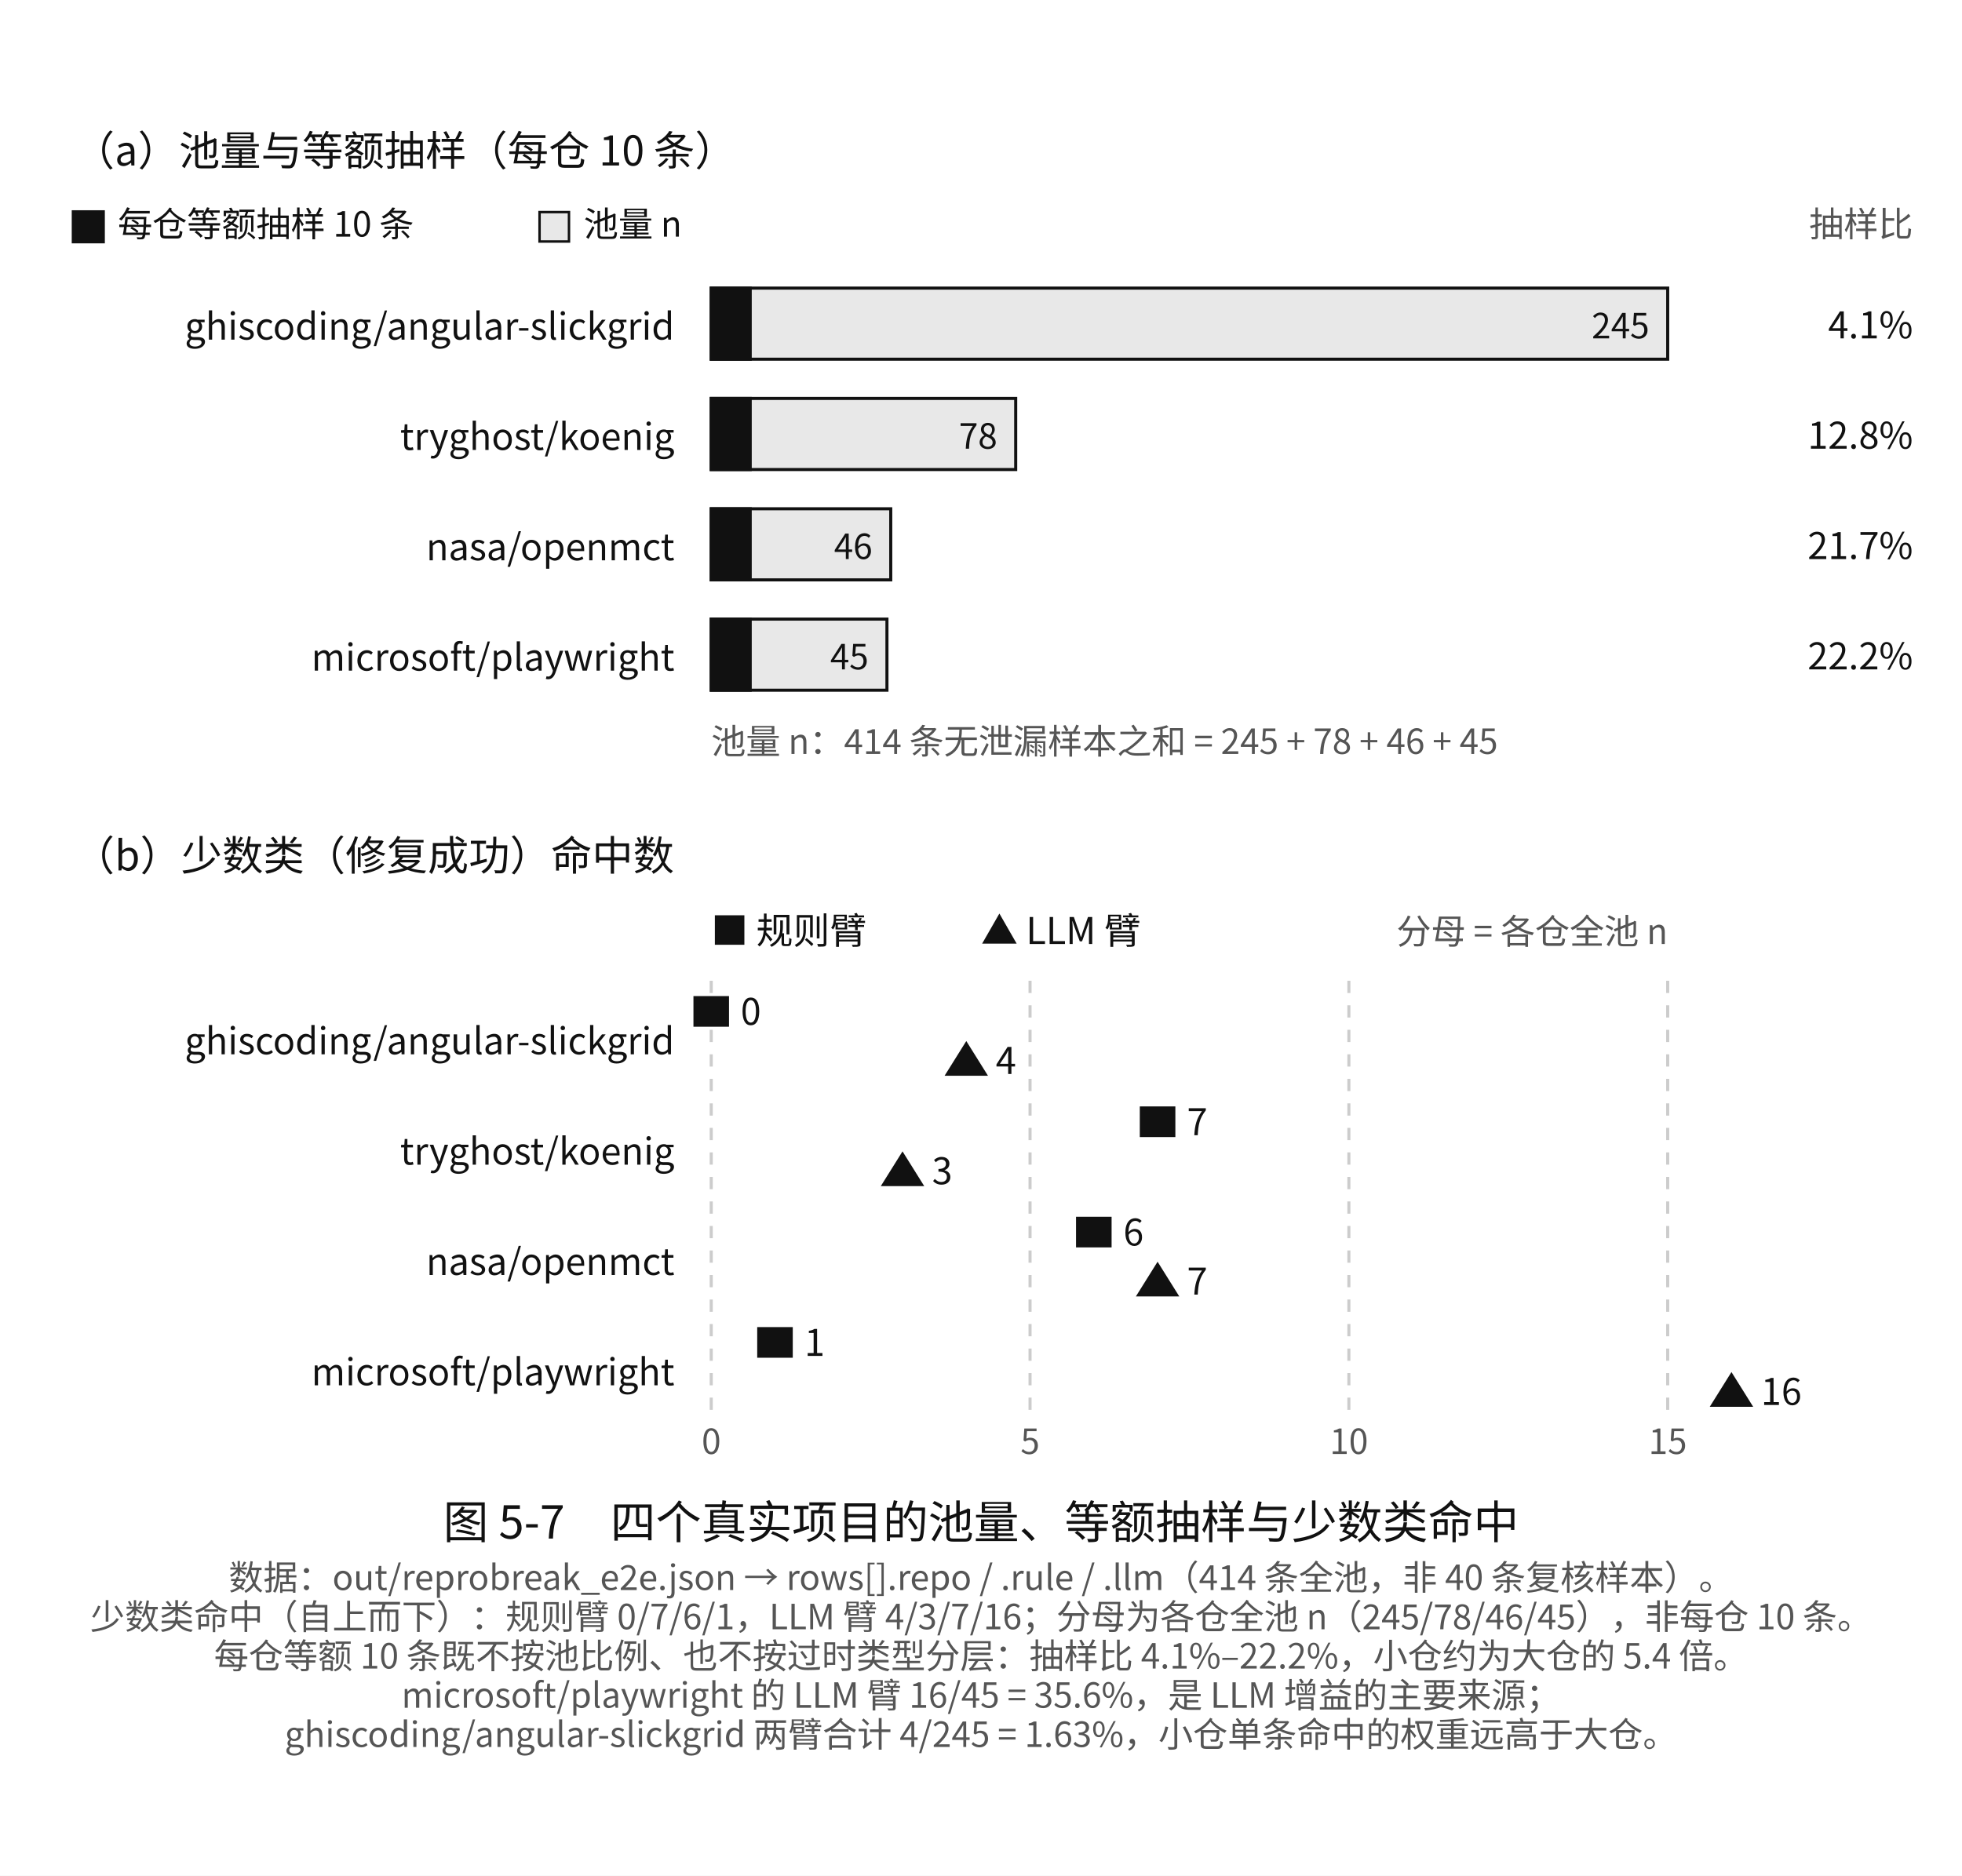
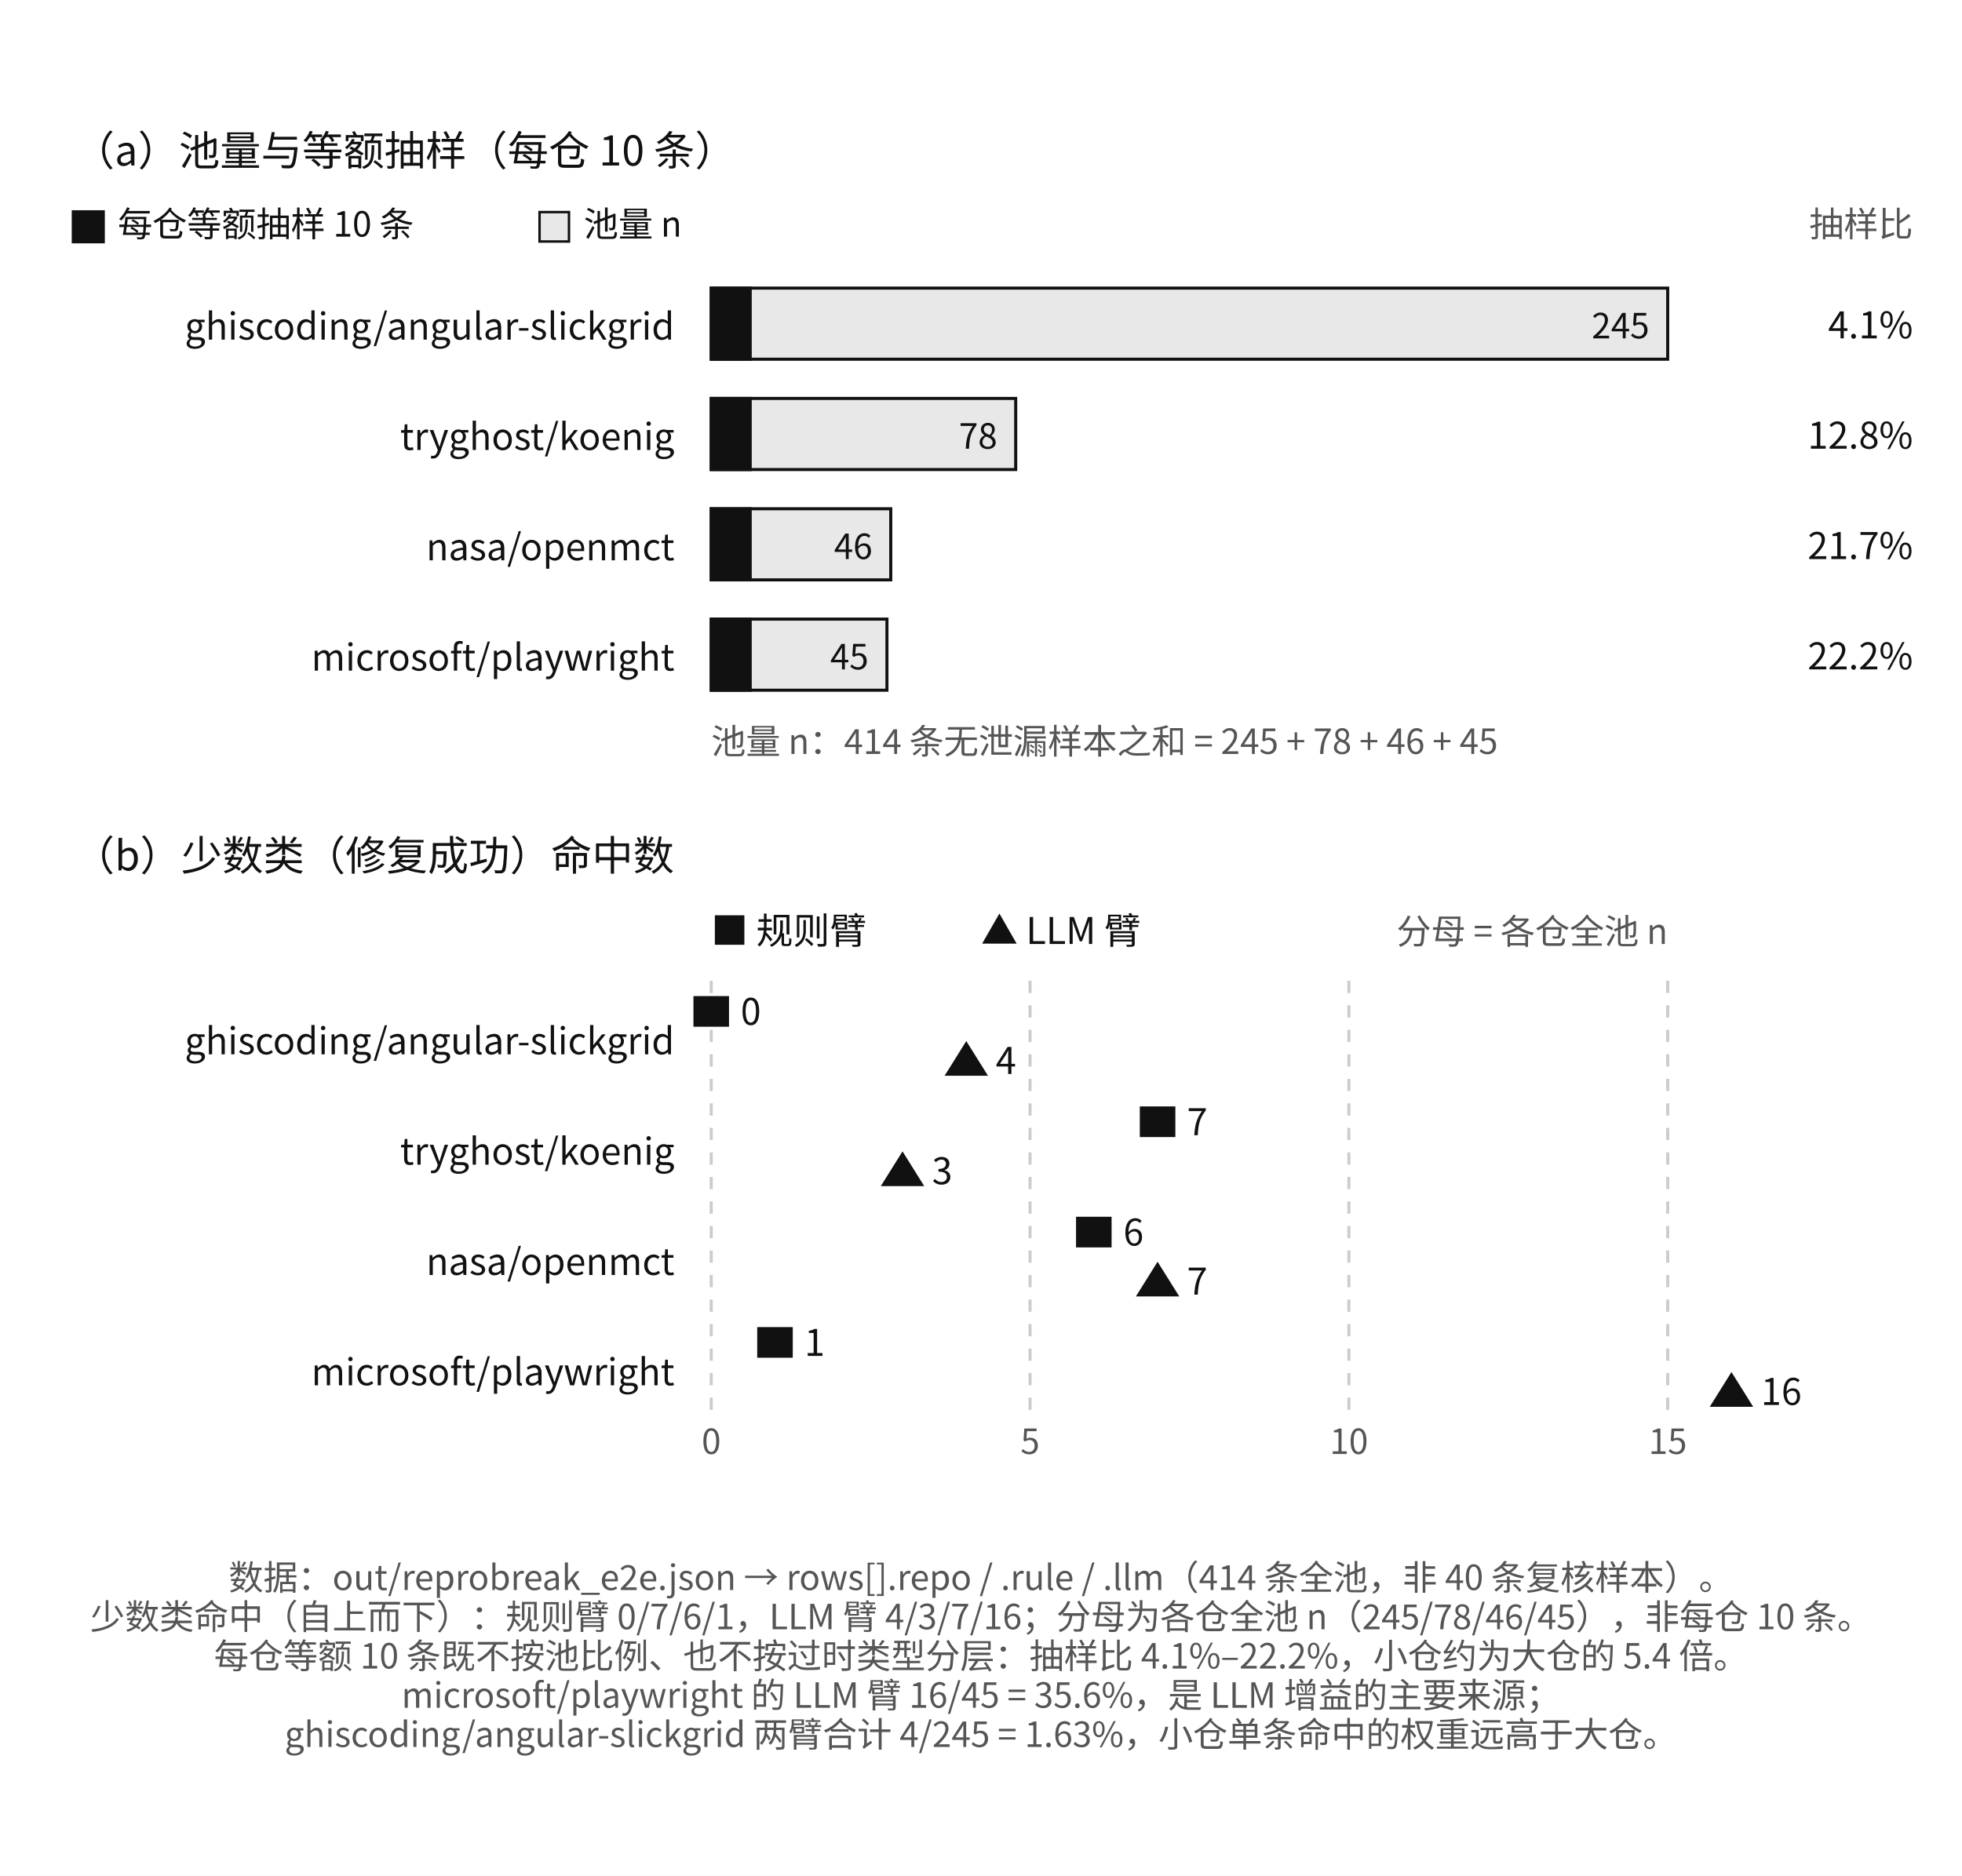
<svg xmlns="http://www.w3.org/2000/svg" width="160.0mm" height="153.0mm" viewBox="0 -3.0 160.0 153.0" version="1.1">
  <rect x="0" y="-3.0" width="160.0" height="153.0" fill="#ffffff" />
  <g font-family="Noto Sans CJK SC, Source Han Sans SC, PingFang SC, Hiragino Sans GB, Microsoft YaHei, sans-serif">
    <defs>
      <pattern id="hatch" width="1.4" height="1.4" patternUnits="userSpaceOnUse" patternTransform="rotate(45)">
        <line x1="0" y1="0" x2="0" y2="1.4" stroke="#333333" stroke-width="0.3" />
      </pattern>
      <pattern id="hatchL" width="2.2" height="2.2" patternUnits="userSpaceOnUse" patternTransform="rotate(45)">
        <line x1="0" y1="0" x2="0" y2="2.2" stroke="#666666" stroke-width="0.2" />
      </pattern>
      <pattern id="dotf" width="1.5" height="1.5" patternUnits="userSpaceOnUse">
        <circle cx="0.55" cy="0.55" r="0.26" fill="#333333" />
      </pattern>
    </defs>
    <text x="6.00" y="10.50" font-size="3.351" text-anchor="start" fill="#111111" font-weight="400">（a）池量与等额抽样（每仓 10 条）</text>
    <rect x="6.00" y="14.30" width="2.40" height="2.40" fill="#111111" stroke="#111111" stroke-width="0.3" />
    <text x="9.60" y="16.30" font-size="2.822" text-anchor="start" fill="#111111" font-weight="400">每仓等额抽样 10 条</text>
    <rect x="44.00" y="14.30" width="2.40" height="2.40" fill="#e8e8e8" stroke="#111111" stroke-width="0.2" />
    <text x="47.60" y="16.30" font-size="2.822" text-anchor="start" fill="#111111" font-weight="400">池量 n</text>
    <text x="156.00" y="16.30" font-size="2.822" text-anchor="end" fill="#555555" font-weight="400">抽样比</text>
    <text x="55.00" y="24.70" font-size="2.999" text-anchor="end" fill="#111111" font-weight="400">ghiscoding/angular-slickgrid</text>
    <rect x="58.00" y="20.50" width="78.00" height="5.80" fill="#e8e8e8" stroke="#111111" stroke-width="0.25" />
    <rect x="58.00" y="20.50" width="3.18" height="5.80" fill="#111111" stroke="#111111" stroke-width="0.25" />
    <text x="134.50" y="24.60" font-size="2.822" text-anchor="end" fill="#111111" font-weight="400">245</text>
    <text x="156.00" y="24.60" font-size="2.999" text-anchor="end" fill="#111111" font-weight="400">4.1%</text>
    <text x="55.00" y="33.70" font-size="2.999" text-anchor="end" fill="#111111" font-weight="400">tryghost/koenig</text>
    <rect x="58.00" y="29.50" width="24.83" height="5.80" fill="#e8e8e8" stroke="#111111" stroke-width="0.25" />
    <rect x="58.00" y="29.50" width="3.18" height="5.80" fill="#111111" stroke="#111111" stroke-width="0.25" />
    <text x="81.33" y="33.60" font-size="2.822" text-anchor="end" fill="#111111" font-weight="400">78</text>
    <text x="156.00" y="33.60" font-size="2.999" text-anchor="end" fill="#111111" font-weight="400">12.8%</text>
    <text x="55.00" y="42.70" font-size="2.999" text-anchor="end" fill="#111111" font-weight="400">nasa/openmct</text>
    <rect x="58.00" y="38.50" width="14.64" height="5.80" fill="#e8e8e8" stroke="#111111" stroke-width="0.25" />
    <rect x="58.00" y="38.50" width="3.18" height="5.80" fill="#111111" stroke="#111111" stroke-width="0.25" />
    <text x="71.14" y="42.60" font-size="2.822" text-anchor="end" fill="#111111" font-weight="400">46</text>
    <text x="156.00" y="42.60" font-size="2.999" text-anchor="end" fill="#111111" font-weight="400">21.7%</text>
    <text x="55.00" y="51.70" font-size="2.999" text-anchor="end" fill="#111111" font-weight="400">microsoft/playwright</text>
    <rect x="58.00" y="47.50" width="14.33" height="5.80" fill="#e8e8e8" stroke="#111111" stroke-width="0.25" />
    <rect x="58.00" y="47.50" width="3.18" height="5.80" fill="#111111" stroke="#111111" stroke-width="0.25" />
    <text x="70.83" y="51.60" font-size="2.822" text-anchor="end" fill="#111111" font-weight="400">45</text>
    <text x="156.00" y="51.60" font-size="2.999" text-anchor="end" fill="#111111" font-weight="400">22.2%</text>
    <text x="58.00" y="58.50" font-size="2.822" text-anchor="start" fill="#555555" font-weight="400">池量 n：414 条无泄漏样本之和 = 245 + 78 + 46 + 45</text>
    <text x="6.00" y="68.00" font-size="3.351" text-anchor="start" fill="#111111" font-weight="400">（b）少数类（修复成功）命中数</text>
    <text x="58.00" y="74.00" font-size="2.999" text-anchor="start" fill="#111111" font-weight="400">■ 规则臂</text>
    <text x="80.00" y="74.00" font-size="2.999" text-anchor="start" fill="#111111" font-weight="400">▲ LLM 臂</text>
    <text x="136.00" y="74.00" font-size="2.822" text-anchor="end" fill="#555555" font-weight="400">分母 = 各仓全池 n</text>
    <line x1="58.00" y1="77.00" x2="58.00" y2="112.00" stroke="#cccccc" stroke-width="0.25" stroke-dasharray="1 1" />
    <text x="58.00" y="115.60" font-size="2.822" text-anchor="middle" fill="#555555" font-weight="400">0</text>
    <line x1="84.00" y1="77.00" x2="84.00" y2="112.00" stroke="#cccccc" stroke-width="0.25" stroke-dasharray="1 1" />
    <text x="84.00" y="115.60" font-size="2.822" text-anchor="middle" fill="#555555" font-weight="400">5</text>
    <line x1="110.00" y1="77.00" x2="110.00" y2="112.00" stroke="#cccccc" stroke-width="0.25" stroke-dasharray="1 1" />
    <text x="110.00" y="115.60" font-size="2.822" text-anchor="middle" fill="#555555" font-weight="400">10</text>
    <line x1="136.00" y1="77.00" x2="136.00" y2="112.00" stroke="#cccccc" stroke-width="0.25" stroke-dasharray="1 1" />
    <text x="136.00" y="115.60" font-size="2.822" text-anchor="middle" fill="#555555" font-weight="400">15</text>
    <text x="55.00" y="83.00" font-size="2.999" text-anchor="end" fill="#111111" font-weight="400">ghiscoding/angular-slickgrid</text>
    <rect x="56.70" y="78.40" width="2.60" height="2.20" fill="#111111" stroke="#111111" stroke-width="0.3" />
    <text x="60.40" y="80.60" font-size="2.999" text-anchor="start" fill="#111111" font-weight="400">0</text>
    <polygon points="77.30,84.60 80.30,84.60 78.80,82.20" fill="#111111" stroke="#111111" stroke-width="0.3" />
    <text x="81.20" y="84.60" font-size="2.999" text-anchor="start" fill="#111111" font-weight="400">4</text>
    <text x="55.00" y="92.00" font-size="2.999" text-anchor="end" fill="#111111" font-weight="400">tryghost/koenig</text>
    <rect x="93.10" y="87.40" width="2.60" height="2.20" fill="#111111" stroke="#111111" stroke-width="0.3" />
    <text x="96.80" y="89.60" font-size="2.999" text-anchor="start" fill="#111111" font-weight="400">7</text>
    <polygon points="72.10,93.60 75.10,93.60 73.60,91.20" fill="#111111" stroke="#111111" stroke-width="0.3" />
    <text x="76.00" y="93.60" font-size="2.999" text-anchor="start" fill="#111111" font-weight="400">3</text>
    <text x="55.00" y="101.00" font-size="2.999" text-anchor="end" fill="#111111" font-weight="400">nasa/openmct</text>
    <rect x="87.90" y="96.40" width="2.60" height="2.20" fill="#111111" stroke="#111111" stroke-width="0.3" />
    <text x="91.60" y="98.60" font-size="2.999" text-anchor="start" fill="#111111" font-weight="400">6</text>
    <polygon points="92.90,102.60 95.90,102.60 94.40,100.20" fill="#111111" stroke="#111111" stroke-width="0.3" />
    <text x="96.80" y="102.60" font-size="2.999" text-anchor="start" fill="#111111" font-weight="400">7</text>
    <text x="55.00" y="110.00" font-size="2.999" text-anchor="end" fill="#111111" font-weight="400">microsoft/playwright</text>
    <rect x="61.90" y="105.40" width="2.60" height="2.20" fill="#111111" stroke="#111111" stroke-width="0.3" />
    <text x="65.60" y="107.60" font-size="2.999" text-anchor="start" fill="#111111" font-weight="400">1</text>
    <polygon points="139.70,111.60 142.70,111.60 141.20,109.20" fill="#111111" stroke="#111111" stroke-width="0.3" />
    <text x="143.60" y="111.60" font-size="2.999" text-anchor="start" fill="#111111" font-weight="400">16</text>
-     <text x="80.00" y="122.50" font-size="3.704" text-anchor="middle" fill="#111111" font-weight="400">图 5-7　四个真实项目的池量、等额抽样与少数类命中</text>
    <text x="80.00" y="126.70" font-size="2.822" text-anchor="middle" fill="#555555" font-weight="400">数据：out/reprobreak_e2e.json → rows[].repo / .rule / .llm（414 条全池，非 40 条复核样本）。</text>
    <text x="80.00" y="129.90" font-size="2.822" text-anchor="middle" fill="#555555" font-weight="400">少数类命中（自上而下）：规则臂 0/7/6/1，LLM 臂 4/3/7/16；分母为各仓全池 n（245/78/46/45），非每仓 10 条。</text>
    <text x="80.00" y="133.10" font-size="2.822" text-anchor="middle" fill="#555555" font-weight="400">每仓等额 10 条既不按池比例、也不按过时类型分层：抽样比 4.1%–22.2%，小仓约为大仓的 5.4 倍。</text>
    <text x="80.00" y="136.30" font-size="2.822" text-anchor="middle" fill="#555555" font-weight="400">microsoft/playwright 的 LLM 臂 16/45 = 35.6%，是 LLM 增益的主要来源；</text>
    <text x="80.00" y="139.50" font-size="2.822" text-anchor="middle" fill="#555555" font-weight="400">ghiscoding/angular-slickgrid 两臂合计 4/245 = 1.63%，小仓单条命中的权重远高于大仓。</text>
  </g>
</svg>
